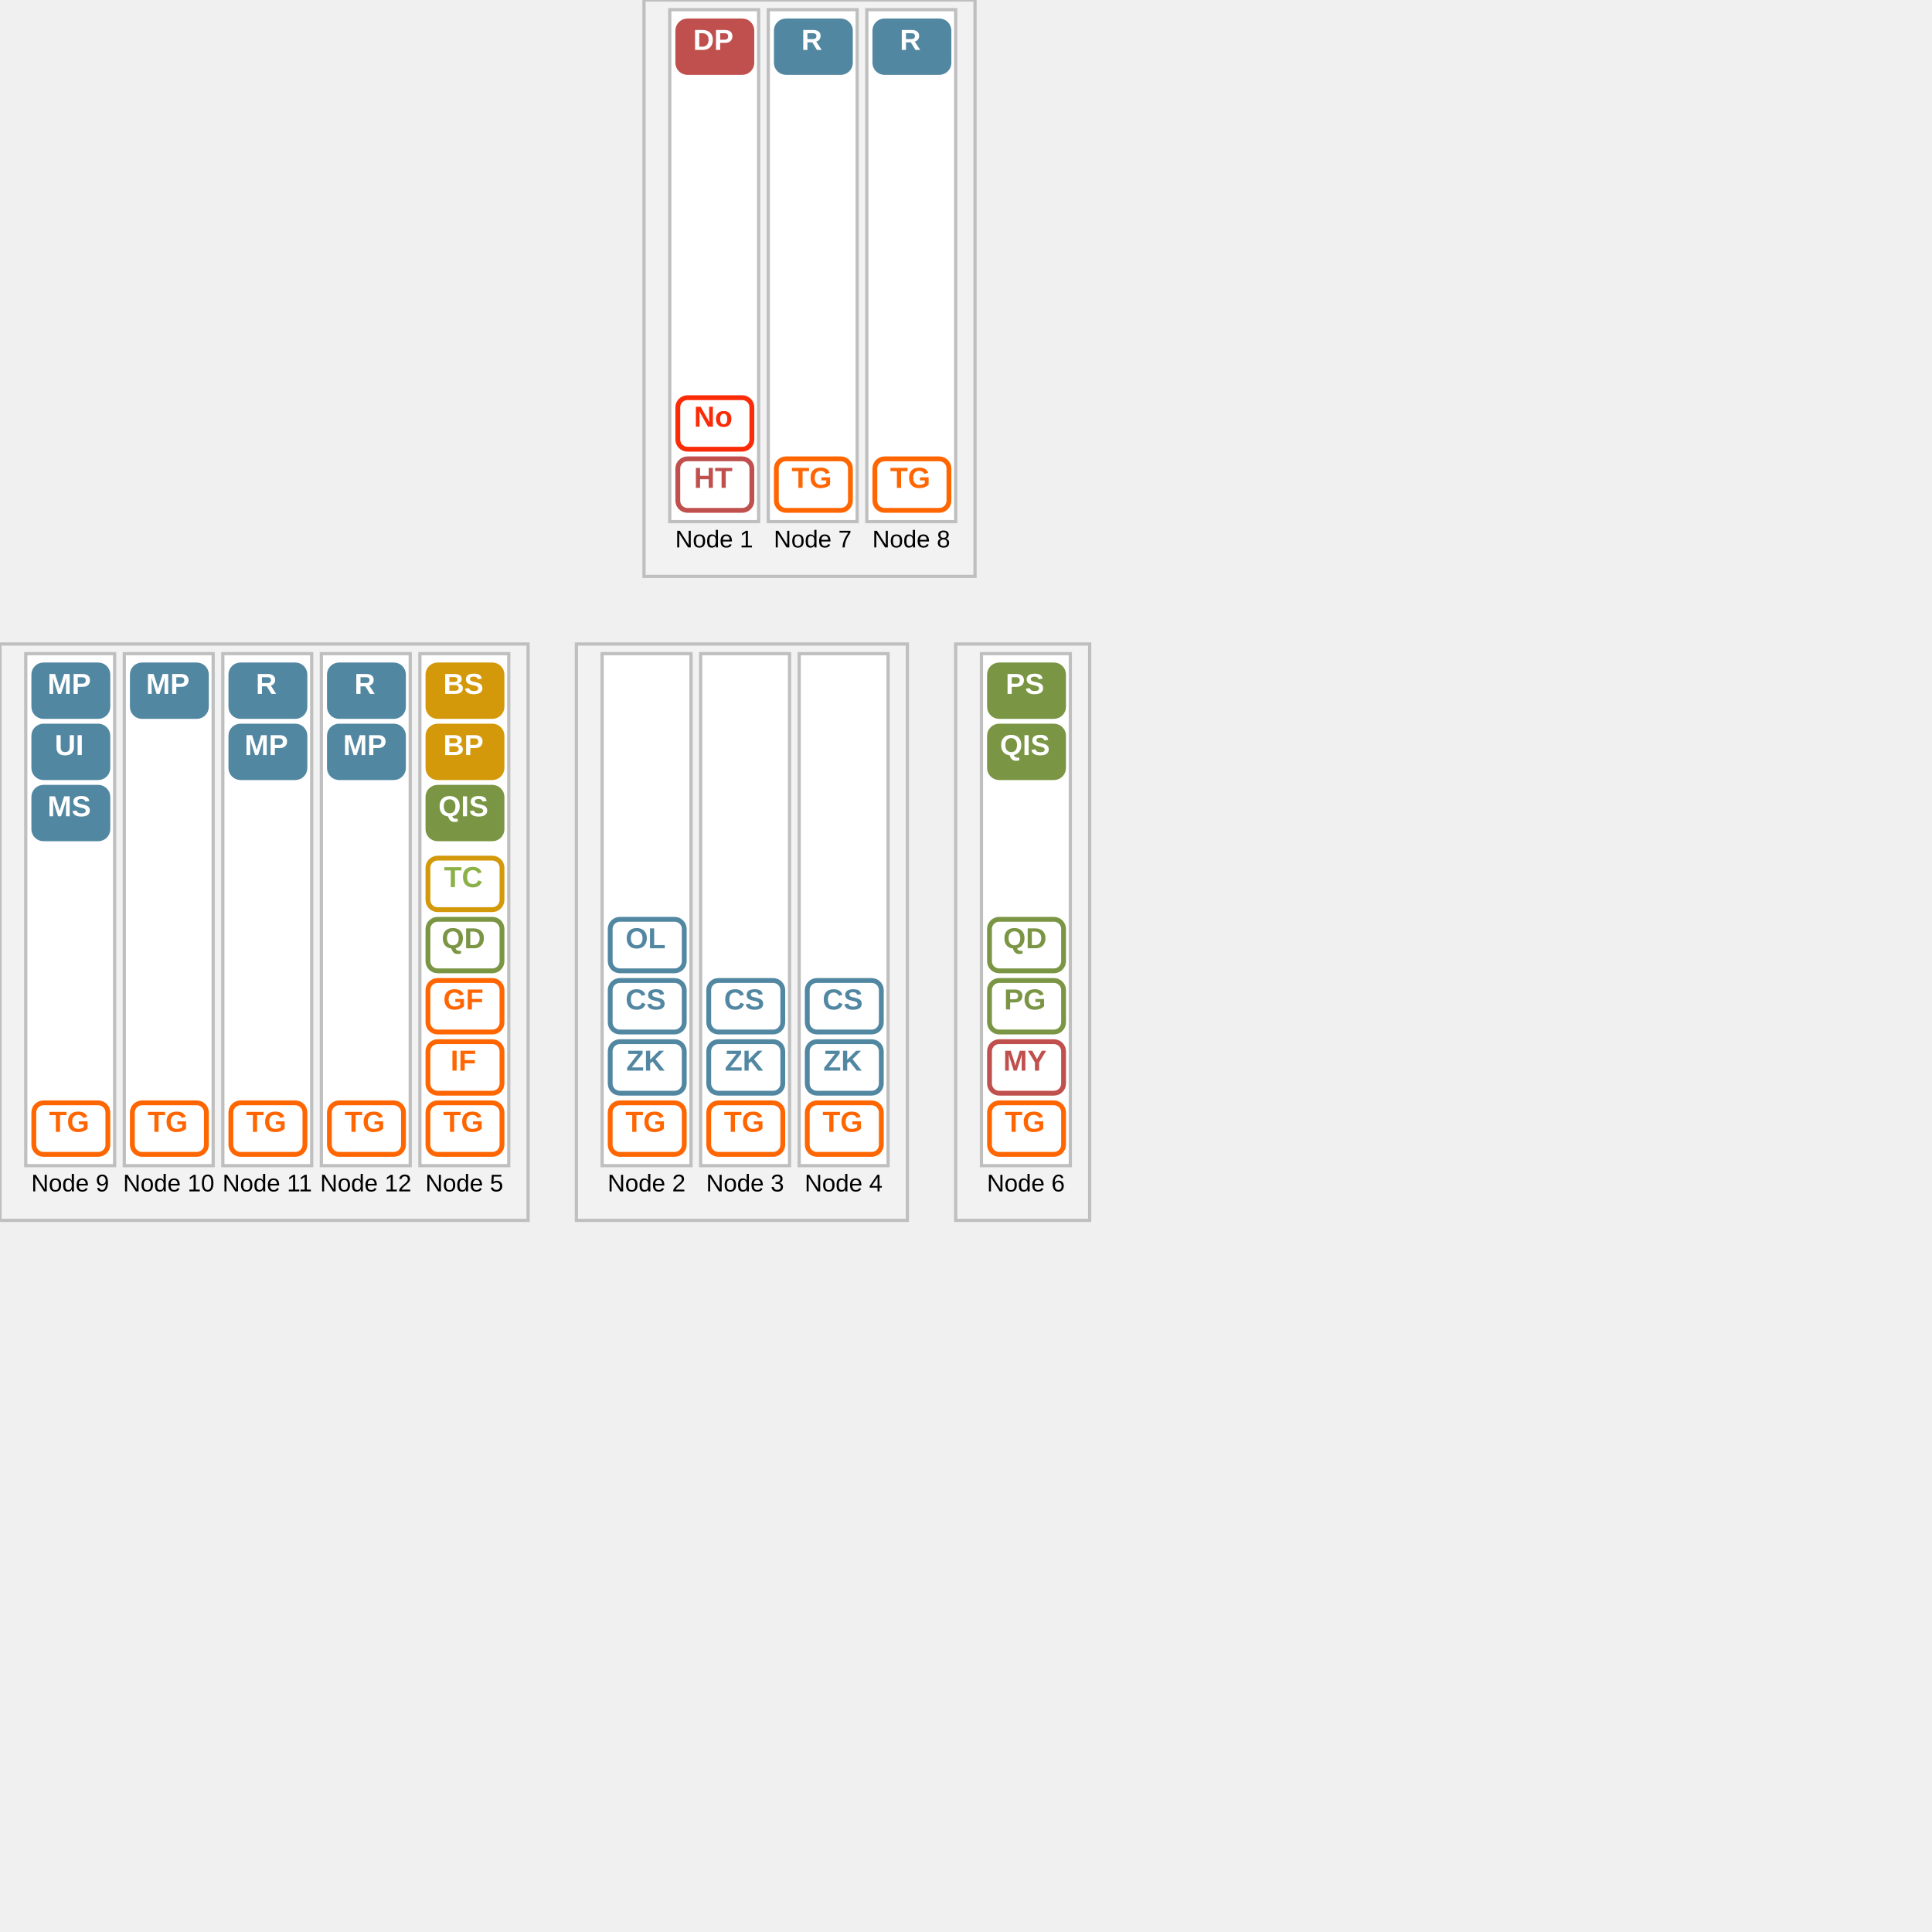
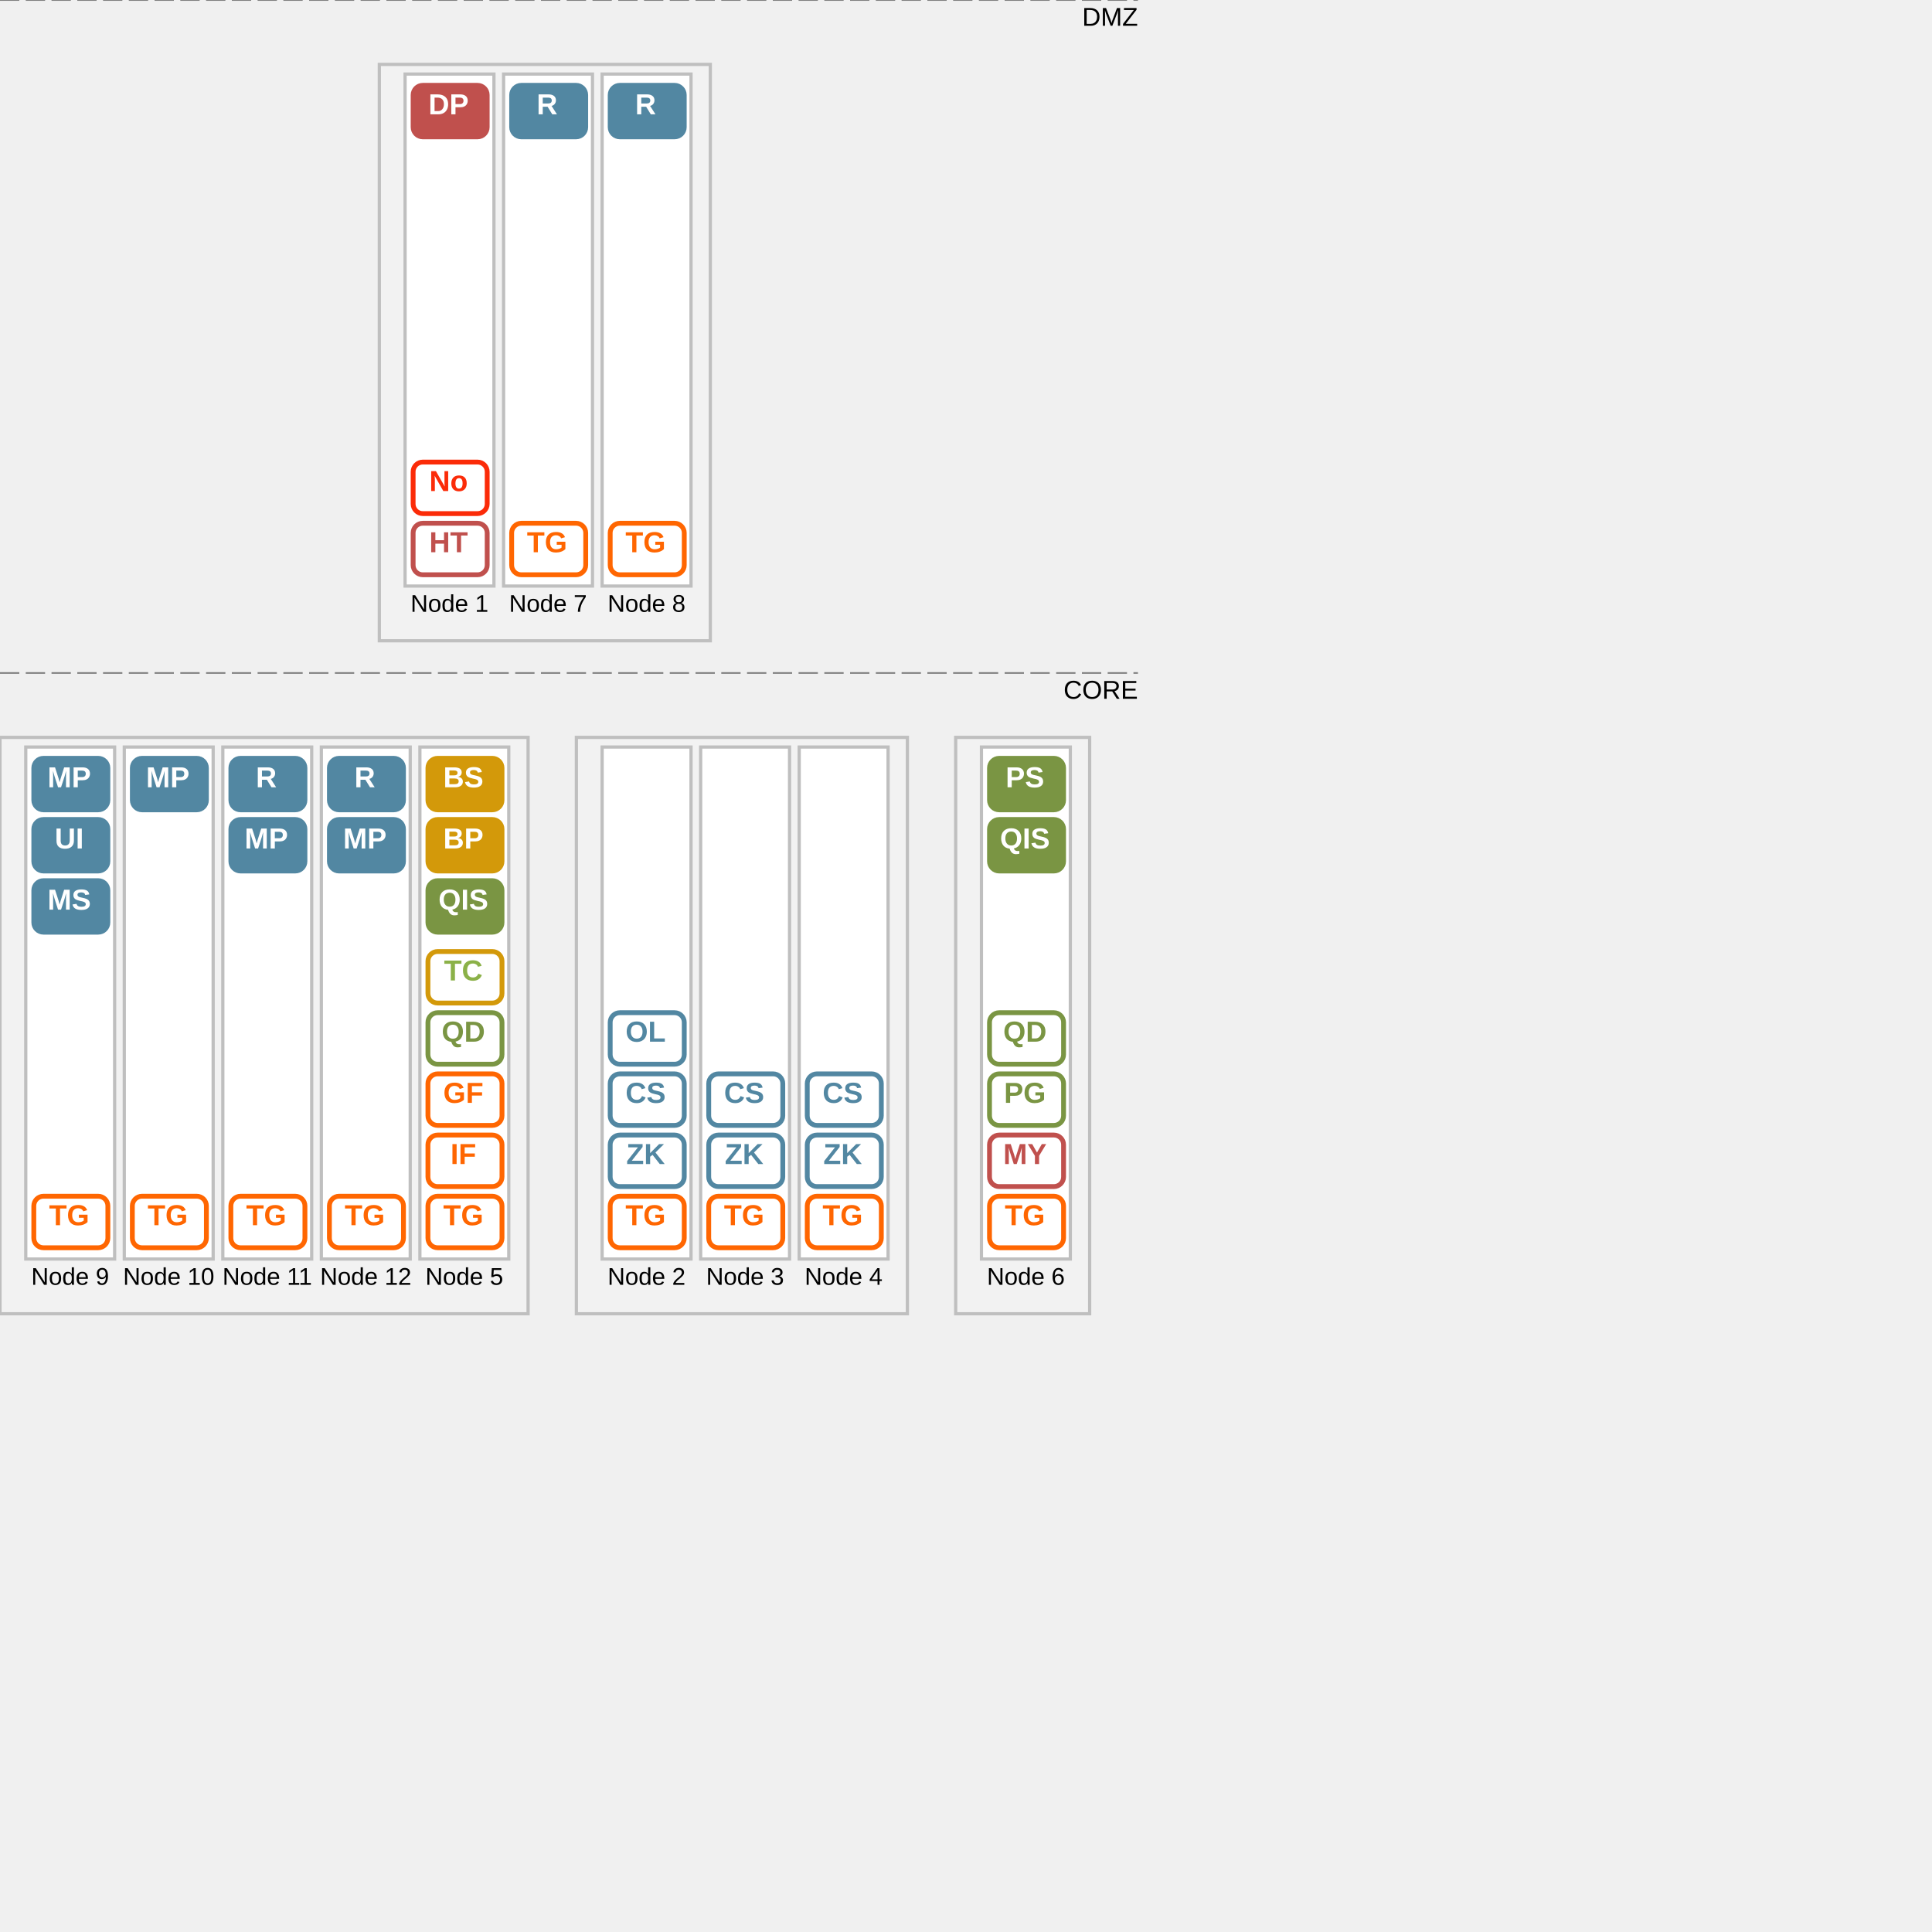
<svg xmlns="http://www.w3.org/2000/svg" xmlns:xlink="http://www.w3.org/1999/xlink" height="600" width="600" xml:space="preserve" version="1.1" id="svg2">
  <symbol id="struct">
    <rect id="compcs2" x="1.5" y="1.5" width="23" height="16" rx="3" style="stroke-width:1.5" />
  </symbol>
  <symbol id="ui">
    <use xlink:href="#struct" style="fill:#5287a2;stroke:#5287a2;" />
    <text id="text1488" x="12.5" y="10.5" style="font-weight:bold;font-size:9px;font-family:Arial;fill:#ffffff;" alignment-baseline="middle" text-anchor="middle">UI</text>
  </symbol>
  <symbol id="ms">
    <use xlink:href="#struct" style="fill:#5287a2;stroke:#5287a2;" />
    <text id="text1488" x="12.5" y="10.5" style="font-weight:bold;font-size:9px;font-family:Arial;fill:#ffffff;" alignment-baseline="middle" text-anchor="middle">MS</text>
  </symbol>
  <symbol id="r">
    <use xlink:href="#struct" style="fill:#5287a2;stroke:#5287a2;" />
    <text id="text1488" x="12.5" y="10.5" style="font-weight:bold;font-size:9px;font-family:Arial;fill:#ffffff;" alignment-baseline="middle" text-anchor="middle">R</text>
  </symbol>
  <symbol id="mp">
    <use xlink:href="#struct" style="fill:#5287a2;stroke:#5287a2;" />
    <text id="text1488" x="12.5" y="10.5" style="font-weight:bold;font-size:9px;font-family:Arial;fill:#ffffff;" alignment-baseline="middle" text-anchor="middle">MP</text>
  </symbol>
  <symbol id="cs">
    <use xlink:href="#struct" style="fill:#ffffff;stroke:#5287a2;" />
    <text id="text1488" x="12.5" y="10.5" style="font-weight:bold;font-size:9px;font-family:Arial;fill:#5287a2;" alignment-baseline="middle" text-anchor="middle">CS</text>
  </symbol>
  <symbol id="zk">
    <use xlink:href="#struct" style="fill:#ffffff;stroke:#5287a2;" />
    <text id="text1488" x="12.5" y="10.5" style="font-weight:bold;font-size:9px;font-family:Arial;fill:#5287a2;" alignment-baseline="middle" text-anchor="middle">ZK</text>
  </symbol>
  <symbol id="ol">
    <use xlink:href="#struct" style="fill:#ffffff;stroke:#5287a2;" />
    <text id="text1488" x="12.5" y="10.5" style="font-weight:bold;font-size:9px;font-family:Arial;fill:#5287a2;" alignment-baseline="middle" text-anchor="middle">OL</text>
  </symbol>
  <symbol id="bp">
    <use xlink:href="#struct" style="fill:#d3990a;stroke:#d3990a;" />
    <text id="text1488" x="12.5" y="10.5" style="font-weight:bold;font-size:9px;font-family:Arial;fill:#ffffff;" alignment-baseline="middle" text-anchor="middle">BP</text>
  </symbol>
  <symbol id="bs">
    <use xlink:href="#struct" style="fill:#d3990a;stroke:#d3990a;" />
    <text id="text1488" x="12.5" y="10.5" style="font-weight:bold;font-size:9px;font-family:Arial;fill:#ffffff;" alignment-baseline="middle" text-anchor="middle">BS</text>
  </symbol>
  <symbol id="nx">
    <use xlink:href="#struct" style="fill:#ffffff;stroke:#d3990a;" />
    <text id="text1488" x="12.5" y="10.5" style="font-weight:bold;font-size:9px;font-family:Arial;fill:#8bb148;" alignment-baseline="middle" text-anchor="middle">NX</text>
  </symbol>
  <symbol id="tc">
    <use xlink:href="#struct" style="fill:#ffffff;stroke:#d3990a;" />
    <text id="text1488" x="12.5" y="10.5" style="font-weight:bold;font-size:9px;font-family:Arial;fill:#8bb148;" alignment-baseline="middle" text-anchor="middle">TC</text>
  </symbol>
  <symbol id="es">
    <use xlink:href="#struct" style="fill:#ffffff;stroke:#d3990a;" />
    <text id="text1488" x="12.5" y="10.5" style="font-weight:bold;font-size:9px;font-family:Arial;fill:#8bb148;" alignment-baseline="middle" text-anchor="middle">ES</text>
  </symbol>
  <symbol id="ps">
    <use xlink:href="#struct" style="fill:#7a9543;stroke:#7a9543;" />
    <text id="text1488" x="12.5" y="10.5" style="font-weight:bold;font-size:9px;font-family:Arial;fill:#ffffff;" alignment-baseline="middle" text-anchor="middle">PS</text>
  </symbol>
  <symbol id="qis">
    <use xlink:href="#struct" style="fill:#7a9543;stroke:#7a9543;" />
    <text id="text1488" x="12.5" y="10.5" style="font-weight:bold;font-size:9px;font-family:Arial;fill:#ffffff;" alignment-baseline="middle" text-anchor="middle">QIS</text>
  </symbol>
  <symbol id="qd">
    <use xlink:href="#struct" style="fill:#ffffff;stroke:#7a9543;" />
    <text id="text1488" x="12.5" y="10.5" style="font-weight:bold;font-size:9px;font-family:Arial;fill:#7a9543;" alignment-baseline="middle" text-anchor="middle">QD</text>
  </symbol>
  <symbol id="pg">
    <use xlink:href="#struct" style="fill:#ffffff;stroke:#7a9543;" />
    <text id="text1488" x="12.5" y="10.5" style="font-weight:bold;font-size:9px;font-family:Arial;fill:#7a9543;" alignment-baseline="middle" text-anchor="middle">PG</text>
  </symbol>
  <symbol id="pgm">
    <use xlink:href="#struct" style="fill:#ffffff;stroke:#7a9543;" />
    <text id="text1488" x="12.5" y="10.5" style="font-weight:bold;font-size:9px;font-family:Arial;fill:#7a9543;" alignment-baseline="middle" text-anchor="middle">PGm</text>
  </symbol>
  <symbol id="pgs">
    <use xlink:href="#struct" style="fill:#ffffff;stroke:#7a9543;" />
    <text id="text1488" x="12.5" y="10.5" style="font-weight:bold;font-size:9px;font-family:Arial;fill:#7a9543;" alignment-baseline="middle" text-anchor="middle">PGs</text>
  </symbol>
  <symbol id="dp">
    <use xlink:href="#struct" style="fill:#c0504d;stroke:#c0504d;" />
    <text id="text1488" x="12.5" y="10.5" style="font-weight:bold;font-size:9px;font-family:Arial;fill:#ffffff;" alignment-baseline="middle" text-anchor="middle">DP</text>
  </symbol>
  <symbol id="ht">
    <use xlink:href="#struct" style="fill:#ffffff;stroke:#c0504d;" />
    <text id="text1488" x="12.5" y="10.5" style="font-weight:bold;font-size:9px;font-family:Arial;fill:#c0504d;" alignment-baseline="middle" text-anchor="middle">HT</text>
  </symbol>
  <symbol id="my">
    <use xlink:href="#struct" style="fill:#ffffff;stroke:#c0504d;" />
    <text id="text1488" x="12.5" y="10.5" style="font-weight:bold;font-size:9px;font-family:Arial;fill:#c0504d;" alignment-baseline="middle" text-anchor="middle">MY</text>
  </symbol>
  <symbol id="no">
    <use xlink:href="#struct" style="fill:#ffffff;stroke:#fb2b08;" />
    <text id="text1488" x="12.5" y="10.5" style="font-weight:bold;font-size:9px;font-family:Arial;fill:#fb2b08;" alignment-baseline="middle" text-anchor="middle">No</text>
  </symbol>
+   <symbol id="git">
+     <use xlink:href="#struct" style="fill:#ffffff;stroke:#fb2b08;" />
+     <text id="text1488" x="12.5" y="10.5" style="font-weight:bold;font-size:9px;font-family:Arial;fill:#fb2b08;" alignment-baseline="middle" text-anchor="middle">GIT</text>
+   </symbol>
+   <symbol id="jnk">
+     <use xlink:href="#struct" style="fill:#ffffff;stroke:#fb2b08;" />
+     <text id="text1488" x="12.5" y="10.5" style="font-weight:bold;font-size:9px;font-family:Arial;fill:#fb2b08;" alignment-baseline="middle" text-anchor="middle">Jnk</text>
+   </symbol>
+   <symbol id="mvn">
+     <use xlink:href="#struct" style="fill:#ffffff;stroke:#fb2b08;" />
+     <text id="text1488" x="12.5" y="10.5" style="font-weight:bold;font-size:9px;font-family:Arial;fill:#fb2b08;" alignment-baseline="middle" text-anchor="middle">Mvn</text>
+   </symbol>
  <symbol id="tg">
    <use xlink:href="#struct" style="fill:#ffffff;stroke:#ff6601;" />
    <text id="text1488" x="12.5" y="10.5" style="font-weight:bold;font-size:9px;font-family:Arial;fill:#ff6601;" alignment-baseline="middle" text-anchor="middle">TG</text>
  </symbol>
  <symbol id="if">
    <use xlink:href="#struct" style="fill:#ffffff;stroke:#ff6601;" />
    <text id="text1488" x="12.5" y="10.5" style="font-weight:bold;font-size:9px;font-family:Arial;fill:#ff6601;" alignment-baseline="middle" text-anchor="middle">IF</text>
  </symbol>
  <symbol id="gf">
    <use xlink:href="#struct" style="fill:#ffffff;stroke:#ff6601;" />
    <text id="text1488" x="12.5" y="10.5" style="font-weight:bold;font-size:9px;font-family:Arial;fill:#ff6601;" alignment-baseline="middle" text-anchor="middle">GF</text>
  </symbol>
-   <rect id="subnet1" x="200" y="0" width="102.8" height="179" style="fill:#f2f2f2;stroke:#bfbfbf" />
-   <rect id="node1" x="208" y="3" width="27.6" height="159" style="fill:#ffffff;stroke:#bfbfbf" />
-   <text id="nodetext1" x="221.8" y="170" style="font-weight:normal;font-size:7.5px;font-family:Arial;" alignment-baseline="middle" text-anchor="middle">Node 1</text>
-   <use xlink:href="#dp" x="209" y="5" />
-   <use xlink:href="#ht" x="209" y="141" />
-   <use xlink:href="#no" x="209" y="122" />
-   <rect id="node7" x="238.6" y="3" width="27.6" height="159" style="fill:#ffffff;stroke:#bfbfbf" />
-   <text id="nodetext7" x="252.4" y="170" style="font-weight:normal;font-size:7.5px;font-family:Arial;" alignment-baseline="middle" text-anchor="middle">Node 7</text>
-   <use xlink:href="#r" x="239.6" y="5" />
-   <use xlink:href="#tg" x="239.6" y="141" />
-   <rect id="node8" x="269.2" y="3" width="27.6" height="159" style="fill:#ffffff;stroke:#bfbfbf" />
-   <text id="nodetext8" x="283" y="170" style="font-weight:normal;font-size:7.5px;font-family:Arial;" alignment-baseline="middle" text-anchor="middle">Node 8</text>
-   <use xlink:href="#r" x="270.2" y="5" />
-   <use xlink:href="#tg" x="270.2" y="141" />
-   <rect id="subnet1" x="0" y="200" width="164" height="179" style="fill:#f2f2f2;stroke:#bfbfbf" />
-   <rect id="node9" x="8" y="203" width="27.6" height="159" style="fill:#ffffff;stroke:#bfbfbf" />
-   <text id="nodetext9" x="21.8" y="370" style="font-weight:normal;font-size:7.5px;font-family:Arial;" alignment-baseline="middle" text-anchor="middle">Node 9</text>
-   <use xlink:href="#mp" x="9" y="205" />
-   <use xlink:href="#ui" x="9" y="224" />
-   <use xlink:href="#ms" x="9" y="243" />
-   <use xlink:href="#tg" x="9" y="341" />
-   <rect id="node10" x="38.6" y="203" width="27.6" height="159" style="fill:#ffffff;stroke:#bfbfbf" />
-   <text id="nodetext10" x="52.4" y="370" style="font-weight:normal;font-size:7.5px;font-family:Arial;" alignment-baseline="middle" text-anchor="middle">Node 10</text>
-   <use xlink:href="#mp" x="39.6" y="205" />
-   <use xlink:href="#tg" x="39.6" y="341" />
-   <rect id="node11" x="69.2" y="203" width="27.6" height="159" style="fill:#ffffff;stroke:#bfbfbf" />
-   <text id="nodetext11" x="83" y="370" style="font-weight:normal;font-size:7.5px;font-family:Arial;" alignment-baseline="middle" text-anchor="middle">Node 11</text>
-   <use xlink:href="#r" x="70.2" y="205" />
-   <use xlink:href="#mp" x="70.2" y="224" />
-   <use xlink:href="#tg" x="70.2" y="341" />
-   <rect id="node12" x="99.8" y="203" width="27.6" height="159" style="fill:#ffffff;stroke:#bfbfbf" />
-   <text id="nodetext12" x="113.6" y="370" style="font-weight:normal;font-size:7.5px;font-family:Arial;" alignment-baseline="middle" text-anchor="middle">Node 12</text>
-   <use xlink:href="#r" x="100.8" y="205" />
-   <use xlink:href="#mp" x="100.8" y="224" />
-   <use xlink:href="#tg" x="100.8" y="341" />
-   <rect id="node5" x="130.4" y="203" width="27.6" height="159" style="fill:#ffffff;stroke:#bfbfbf" />
-   <text id="nodetext5" x="144.2" y="370" style="font-weight:normal;font-size:7.5px;font-family:Arial;" alignment-baseline="middle" text-anchor="middle">Node 5</text>
-   <use xlink:href="#bs" x="131.4" y="205" />
-   <use xlink:href="#bp" x="131.4" y="224" />
-   <use xlink:href="#qis" x="131.4" y="243" />
-   <use xlink:href="#tg" x="131.4" y="341" />
-   <use xlink:href="#if" x="131.4" y="322" />
-   <use xlink:href="#gf" x="131.4" y="303" />
-   <use xlink:href="#qd" x="131.4" y="284" />
-   <use xlink:href="#tc" x="131.4" y="265" />
-   <rect id="subnet1" x="179" y="200" width="102.8" height="179" style="fill:#f2f2f2;stroke:#bfbfbf" />
-   <rect id="node2" x="187" y="203" width="27.6" height="159" style="fill:#ffffff;stroke:#bfbfbf" />
-   <text id="nodetext2" x="200.8" y="370" style="font-weight:normal;font-size:7.5px;font-family:Arial;" alignment-baseline="middle" text-anchor="middle">Node 2</text>
-   <use xlink:href="#tg" x="188" y="341" />
-   <use xlink:href="#zk" x="188" y="322" />
-   <use xlink:href="#cs" x="188" y="303" />
-   <use xlink:href="#ol" x="188" y="284" />
-   <rect id="node3" x="217.6" y="203" width="27.6" height="159" style="fill:#ffffff;stroke:#bfbfbf" />
-   <text id="nodetext3" x="231.4" y="370" style="font-weight:normal;font-size:7.5px;font-family:Arial;" alignment-baseline="middle" text-anchor="middle">Node 3</text>
-   <use xlink:href="#tg" x="218.6" y="341" />
-   <use xlink:href="#zk" x="218.6" y="322" />
-   <use xlink:href="#cs" x="218.6" y="303" />
-   <rect id="node4" x="248.2" y="203" width="27.6" height="159" style="fill:#ffffff;stroke:#bfbfbf" />
-   <text id="nodetext4" x="262" y="370" style="font-weight:normal;font-size:7.5px;font-family:Arial;" alignment-baseline="middle" text-anchor="middle">Node 4</text>
-   <use xlink:href="#tg" x="249.2" y="341" />
-   <use xlink:href="#zk" x="249.2" y="322" />
-   <use xlink:href="#cs" x="249.2" y="303" />
-   <rect id="subnet1" x="296.8" y="200" width="41.6" height="179" style="fill:#f2f2f2;stroke:#bfbfbf" />
-   <rect id="node6" x="304.8" y="203" width="27.6" height="159" style="fill:#ffffff;stroke:#bfbfbf" />
-   <text id="nodetext6" x="318.6" y="370" style="font-weight:normal;font-size:7.5px;font-family:Arial;" alignment-baseline="middle" text-anchor="middle">Node 6</text>
-   <use xlink:href="#ps" x="305.8" y="205" />
-   <use xlink:href="#qis" x="305.8" y="224" />
-   <use xlink:href="#tg" x="305.8" y="341" />
-   <use xlink:href="#my" x="305.8" y="322" />
-   <use xlink:href="#pg" x="305.8" y="303" />
-   <use xlink:href="#qd" x="305.8" y="284" />
+   <line x1="0" y1="0" x2="353.4" y2="0" style="stroke:#7f7f7f;;stroke-width:0.5;stroke-dasharray:6, 2;stroke-dashoffset:0;" />
+   <text id="text1488" x="353.4" y="8" style="font-weight:normal;font-size:8px;font-family:Arial;" text-anchor="end">DMZ</text>
+   <rect id="subnet1" x="117.8" y="20" width="102.8" height="179" style="fill:#f2f2f2;stroke:#bfbfbf" />
+   <rect id="node1" x="125.8" y="23" width="27.6" height="159" style="fill:#ffffff;stroke:#bfbfbf" />
+   <text id="nodetext1" x="139.6" y="190" style="font-weight:normal;font-size:7.5px;font-family:Arial;" alignment-baseline="middle" text-anchor="middle">Node 1</text>
+   <use xlink:href="#dp" x="126.8" y="25" />
+   <use xlink:href="#ht" x="126.8" y="161" />
+   <use xlink:href="#no" x="126.8" y="142" />
+   <rect id="node7" x="156.4" y="23" width="27.6" height="159" style="fill:#ffffff;stroke:#bfbfbf" />
+   <text id="nodetext7" x="170.2" y="190" style="font-weight:normal;font-size:7.5px;font-family:Arial;" alignment-baseline="middle" text-anchor="middle">Node 7</text>
+   <use xlink:href="#r" x="157.4" y="25" />
+   <use xlink:href="#tg" x="157.4" y="161" />
+   <rect id="node8" x="187" y="23" width="27.6" height="159" style="fill:#ffffff;stroke:#bfbfbf" />
+   <text id="nodetext8" x="200.8" y="190" style="font-weight:normal;font-size:7.5px;font-family:Arial;" alignment-baseline="middle" text-anchor="middle">Node 8</text>
+   <use xlink:href="#r" x="188" y="25" />
+   <use xlink:href="#tg" x="188" y="161" />
+   <line x1="0" y1="209" x2="353.4" y2="209" style="stroke:#7f7f7f;;stroke-width:0.5;stroke-dasharray:6, 2;stroke-dashoffset:0;" />
+   <text id="text1488" x="353.4" y="217" style="font-weight:normal;font-size:8px;font-family:Arial;" text-anchor="end">CORE</text>
+   <rect id="subnet1" x="0" y="229" width="164" height="179" style="fill:#f2f2f2;stroke:#bfbfbf" />
+   <rect id="node9" x="8" y="232" width="27.6" height="159" style="fill:#ffffff;stroke:#bfbfbf" />
+   <text id="nodetext9" x="21.8" y="399" style="font-weight:normal;font-size:7.5px;font-family:Arial;" alignment-baseline="middle" text-anchor="middle">Node 9</text>
+   <use xlink:href="#mp" x="9" y="234" />
+   <use xlink:href="#ui" x="9" y="253" />
+   <use xlink:href="#ms" x="9" y="272" />
+   <use xlink:href="#tg" x="9" y="370" />
+   <rect id="node10" x="38.6" y="232" width="27.6" height="159" style="fill:#ffffff;stroke:#bfbfbf" />
+   <text id="nodetext10" x="52.4" y="399" style="font-weight:normal;font-size:7.5px;font-family:Arial;" alignment-baseline="middle" text-anchor="middle">Node 10</text>
+   <use xlink:href="#mp" x="39.6" y="234" />
+   <use xlink:href="#tg" x="39.6" y="370" />
+   <rect id="node11" x="69.2" y="232" width="27.6" height="159" style="fill:#ffffff;stroke:#bfbfbf" />
+   <text id="nodetext11" x="83" y="399" style="font-weight:normal;font-size:7.5px;font-family:Arial;" alignment-baseline="middle" text-anchor="middle">Node 11</text>
+   <use xlink:href="#r" x="70.2" y="234" />
+   <use xlink:href="#mp" x="70.2" y="253" />
+   <use xlink:href="#tg" x="70.2" y="370" />
+   <rect id="node12" x="99.8" y="232" width="27.6" height="159" style="fill:#ffffff;stroke:#bfbfbf" />
+   <text id="nodetext12" x="113.6" y="399" style="font-weight:normal;font-size:7.5px;font-family:Arial;" alignment-baseline="middle" text-anchor="middle">Node 12</text>
+   <use xlink:href="#r" x="100.8" y="234" />
+   <use xlink:href="#mp" x="100.8" y="253" />
+   <use xlink:href="#tg" x="100.8" y="370" />
+   <rect id="node5" x="130.4" y="232" width="27.6" height="159" style="fill:#ffffff;stroke:#bfbfbf" />
+   <text id="nodetext5" x="144.2" y="399" style="font-weight:normal;font-size:7.5px;font-family:Arial;" alignment-baseline="middle" text-anchor="middle">Node 5</text>
+   <use xlink:href="#bs" x="131.4" y="234" />
+   <use xlink:href="#bp" x="131.4" y="253" />
+   <use xlink:href="#qis" x="131.4" y="272" />
+   <use xlink:href="#tg" x="131.4" y="370" />
+   <use xlink:href="#if" x="131.4" y="351" />
+   <use xlink:href="#gf" x="131.4" y="332" />
+   <use xlink:href="#qd" x="131.4" y="313" />
+   <use xlink:href="#tc" x="131.4" y="294" />
+   <rect id="subnet1" x="179" y="229" width="102.8" height="179" style="fill:#f2f2f2;stroke:#bfbfbf" />
+   <rect id="node2" x="187" y="232" width="27.6" height="159" style="fill:#ffffff;stroke:#bfbfbf" />
+   <text id="nodetext2" x="200.8" y="399" style="font-weight:normal;font-size:7.5px;font-family:Arial;" alignment-baseline="middle" text-anchor="middle">Node 2</text>
+   <use xlink:href="#tg" x="188" y="370" />
+   <use xlink:href="#zk" x="188" y="351" />
+   <use xlink:href="#cs" x="188" y="332" />
+   <use xlink:href="#ol" x="188" y="313" />
+   <rect id="node3" x="217.6" y="232" width="27.6" height="159" style="fill:#ffffff;stroke:#bfbfbf" />
+   <text id="nodetext3" x="231.4" y="399" style="font-weight:normal;font-size:7.5px;font-family:Arial;" alignment-baseline="middle" text-anchor="middle">Node 3</text>
+   <use xlink:href="#tg" x="218.6" y="370" />
+   <use xlink:href="#zk" x="218.6" y="351" />
+   <use xlink:href="#cs" x="218.6" y="332" />
+   <rect id="node4" x="248.2" y="232" width="27.6" height="159" style="fill:#ffffff;stroke:#bfbfbf" />
+   <text id="nodetext4" x="262" y="399" style="font-weight:normal;font-size:7.5px;font-family:Arial;" alignment-baseline="middle" text-anchor="middle">Node 4</text>
+   <use xlink:href="#tg" x="249.2" y="370" />
+   <use xlink:href="#zk" x="249.2" y="351" />
+   <use xlink:href="#cs" x="249.2" y="332" />
+   <rect id="subnet1" x="296.8" y="229" width="41.6" height="179" style="fill:#f2f2f2;stroke:#bfbfbf" />
+   <rect id="node6" x="304.8" y="232" width="27.6" height="159" style="fill:#ffffff;stroke:#bfbfbf" />
+   <text id="nodetext6" x="318.6" y="399" style="font-weight:normal;font-size:7.5px;font-family:Arial;" alignment-baseline="middle" text-anchor="middle">Node 6</text>
+   <use xlink:href="#ps" x="305.8" y="234" />
+   <use xlink:href="#qis" x="305.8" y="253" />
+   <use xlink:href="#tg" x="305.8" y="370" />
+   <use xlink:href="#my" x="305.8" y="351" />
+   <use xlink:href="#pg" x="305.8" y="332" />
+   <use xlink:href="#qd" x="305.8" y="313" />
</svg>
